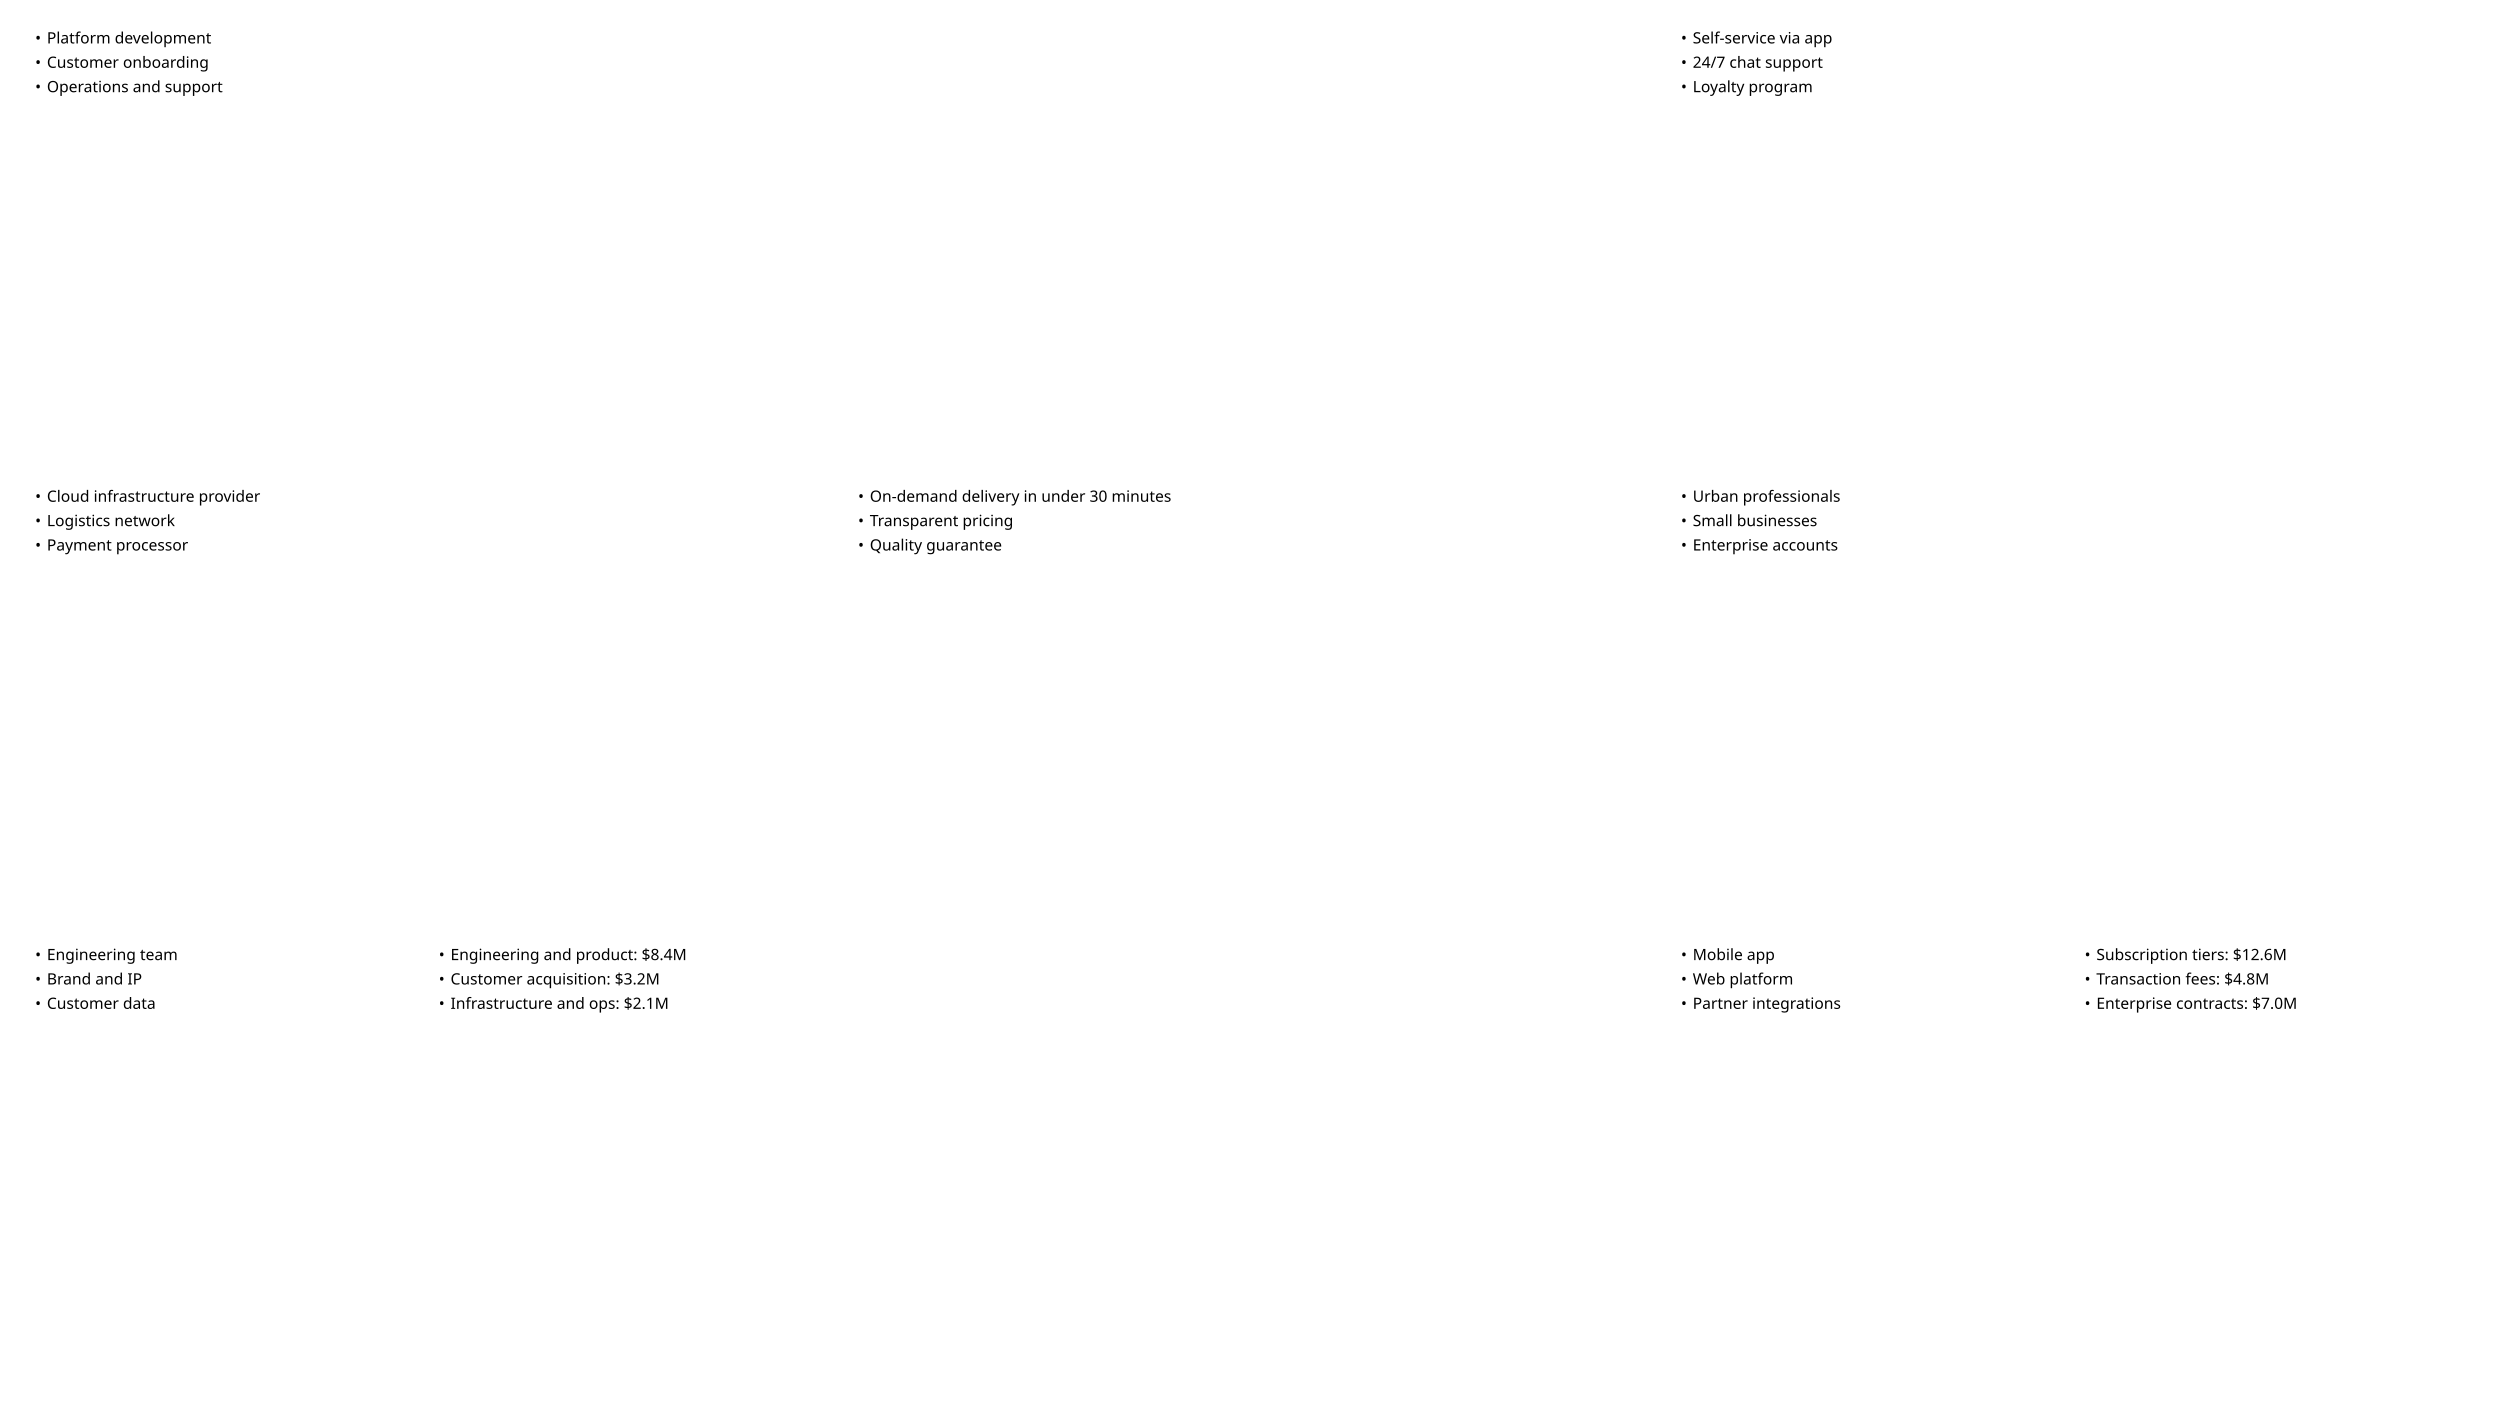
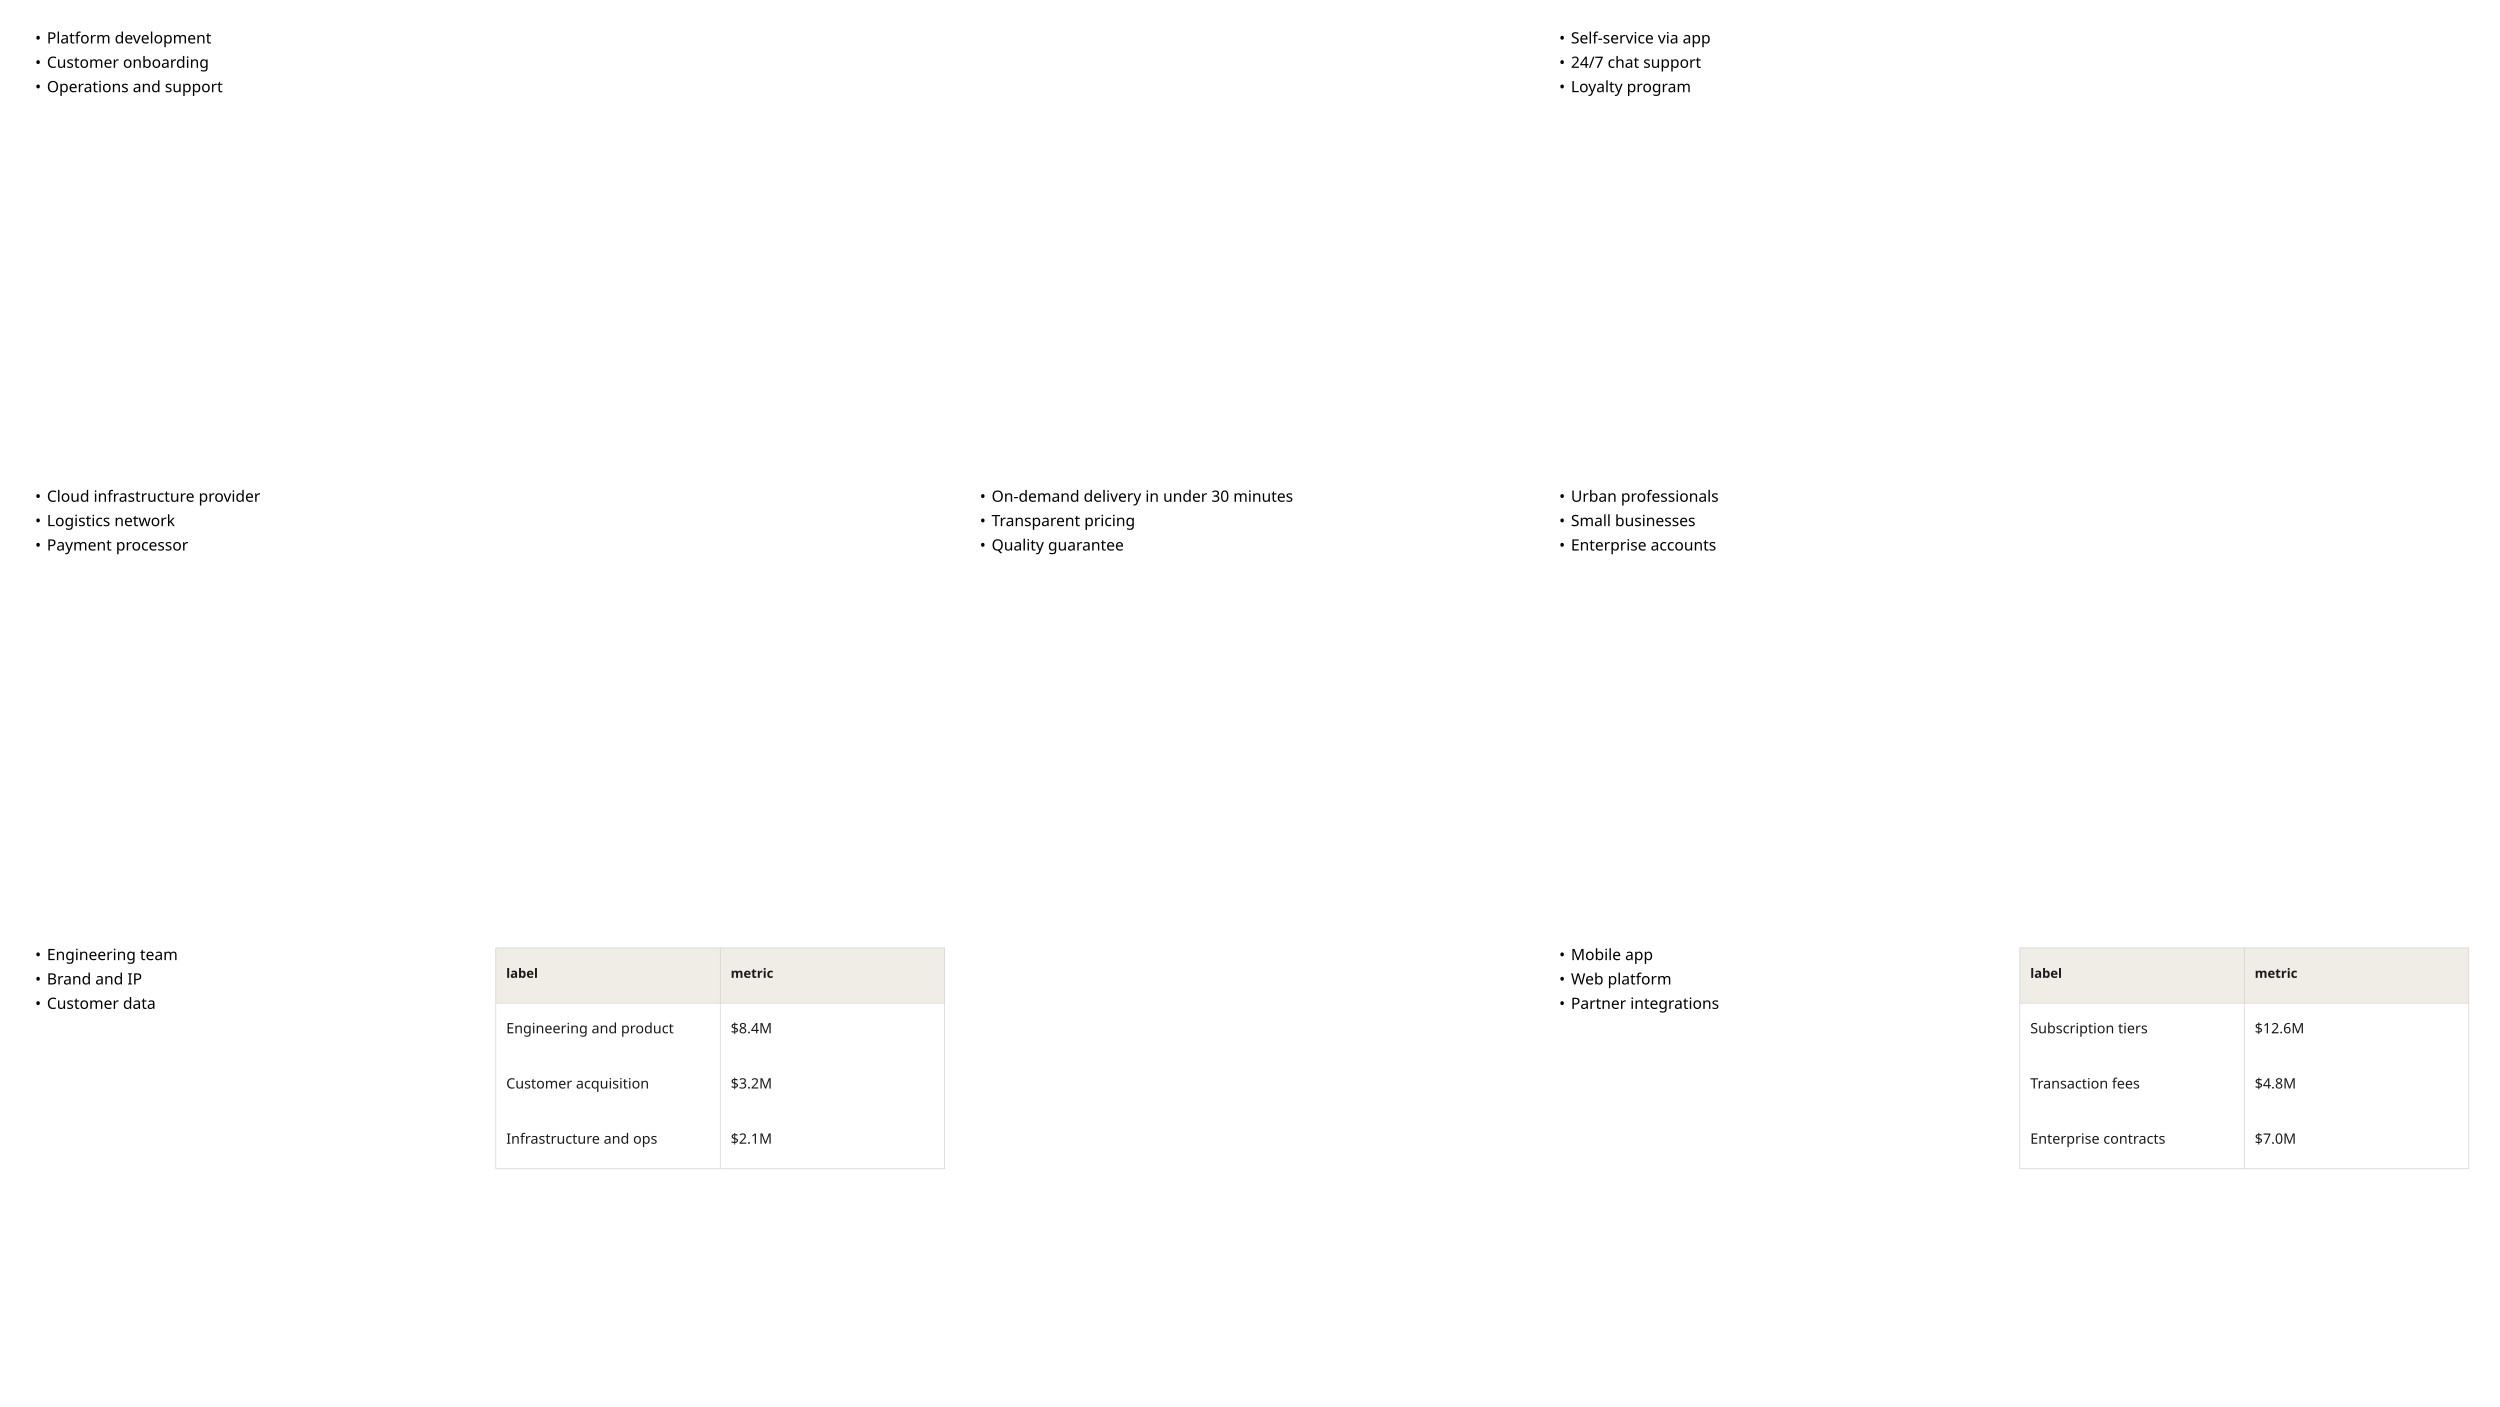
<svg xmlns="http://www.w3.org/2000/svg" width="1920" height="1080" viewBox="0 0 1920 1080" shape-rendering="geometricPrecision" text-rendering="optimizeLegibility" role="img" aria-labelledby="svg-title svg-desc">
  <defs>
    <marker id="ah-000000" viewBox="0 0 8 5" markerWidth="8" markerHeight="5" refX="8" refY="2.5" orient="auto-start-reverse" markerUnits="userSpaceOnUse">
      <path d="M0,0 L8,2.5 L0,5 Z" fill="#000000" />
    </marker>
  </defs>
  <g id="layer_content" data-layer="content" data-z="">
    <g id="zone_key_partners" data-type="bullet_list">
      <text font-family="primary" font-size="12" font-weight="400" fill="black" text-anchor="start" x="27" y="385.36">
        <tspan>•</tspan>
      </text>
      <text font-family="primary" font-size="12" font-weight="400" fill="black" text-anchor="start" x="36" y="385.36">
        <tspan>Cloud infrastructure provider</tspan>
      </text>
      <text font-family="primary" font-size="12" font-weight="400" fill="black" text-anchor="start" x="27" y="404.08">
        <tspan>•</tspan>
      </text>
      <text font-family="primary" font-size="12" font-weight="400" fill="black" text-anchor="start" x="36" y="404.08">
        <tspan>Logistics network</tspan>
      </text>
      <text font-family="primary" font-size="12" font-weight="400" fill="black" text-anchor="start" x="27" y="422.8">
        <tspan>•</tspan>
      </text>
      <text font-family="primary" font-size="12" font-weight="400" fill="black" text-anchor="start" x="36" y="422.8">
        <tspan>Payment processor</tspan>
      </text>
    </g>
    <g id="zone_key_activities" data-type="bullet_list">
      <text font-family="primary" font-size="12" font-weight="400" fill="black" text-anchor="start" x="27" y="33.36">
        <tspan>•</tspan>
      </text>
      <text font-family="primary" font-size="12" font-weight="400" fill="black" text-anchor="start" x="36" y="33.36">
        <tspan>Platform development</tspan>
      </text>
      <text font-family="primary" font-size="12" font-weight="400" fill="black" text-anchor="start" x="27" y="52.08">
        <tspan>•</tspan>
      </text>
      <text font-family="primary" font-size="12" font-weight="400" fill="black" text-anchor="start" x="36" y="52.08">
        <tspan>Customer onboarding</tspan>
      </text>
      <text font-family="primary" font-size="12" font-weight="400" fill="black" text-anchor="start" x="27" y="70.8">
        <tspan>•</tspan>
      </text>
      <text font-family="primary" font-size="12" font-weight="400" fill="black" text-anchor="start" x="36" y="70.8">
        <tspan>Operations and support</tspan>
      </text>
    </g>
    <g id="zone_key_resources" data-type="bullet_list">
      <text font-family="primary" font-size="12" font-weight="400" fill="black" text-anchor="start" x="27" y="737.36">
        <tspan>•</tspan>
      </text>
      <text font-family="primary" font-size="12" font-weight="400" fill="black" text-anchor="start" x="36" y="737.36">
        <tspan>Engineering team</tspan>
      </text>
      <text font-family="primary" font-size="12" font-weight="400" fill="black" text-anchor="start" x="27" y="756.08">
        <tspan>•</tspan>
      </text>
      <text font-family="primary" font-size="12" font-weight="400" fill="black" text-anchor="start" x="36" y="756.08">
        <tspan>Brand and IP</tspan>
      </text>
      <text font-family="primary" font-size="12" font-weight="400" fill="black" text-anchor="start" x="27" y="774.8">
        <tspan>•</tspan>
      </text>
      <text font-family="primary" font-size="12" font-weight="400" fill="black" text-anchor="start" x="36" y="774.8">
        <tspan>Customer data</tspan>
      </text>
    </g>
    <g id="zone_value_propositions" data-type="bullet_list">
-       <text font-family="primary" font-size="12" font-weight="400" fill="black" text-anchor="start" x="659" y="385.36">
+       <text font-family="primary" font-size="12" font-weight="400" fill="black" text-anchor="start" x="752.538" y="385.36">
        <tspan>•</tspan>
      </text>
-       <text font-family="primary" font-size="12" font-weight="400" fill="black" text-anchor="start" x="668" y="385.36">
+       <text font-family="primary" font-size="12" font-weight="400" fill="black" text-anchor="start" x="761.538" y="385.36">
        <tspan>On-demand delivery in under 30 minutes</tspan>
      </text>
-       <text font-family="primary" font-size="12" font-weight="400" fill="black" text-anchor="start" x="659" y="404.08">
+       <text font-family="primary" font-size="12" font-weight="400" fill="black" text-anchor="start" x="752.538" y="404.08">
        <tspan>•</tspan>
      </text>
-       <text font-family="primary" font-size="12" font-weight="400" fill="black" text-anchor="start" x="668" y="404.08">
+       <text font-family="primary" font-size="12" font-weight="400" fill="black" text-anchor="start" x="761.538" y="404.08">
        <tspan>Transparent pricing</tspan>
      </text>
-       <text font-family="primary" font-size="12" font-weight="400" fill="black" text-anchor="start" x="659" y="422.8">
+       <text font-family="primary" font-size="12" font-weight="400" fill="black" text-anchor="start" x="752.538" y="422.8">
        <tspan>•</tspan>
      </text>
-       <text font-family="primary" font-size="12" font-weight="400" fill="black" text-anchor="start" x="668" y="422.8">
+       <text font-family="primary" font-size="12" font-weight="400" fill="black" text-anchor="start" x="761.538" y="422.8">
        <tspan>Quality guarantee</tspan>
      </text>
    </g>
    <g id="zone_customer_relationships" data-type="bullet_list">
-       <text font-family="primary" font-size="12" font-weight="400" fill="black" text-anchor="start" x="1291" y="33.36">
+       <text font-family="primary" font-size="12" font-weight="400" fill="black" text-anchor="start" x="1197.462" y="33.36">
        <tspan>•</tspan>
      </text>
-       <text font-family="primary" font-size="12" font-weight="400" fill="black" text-anchor="start" x="1300" y="33.36">
+       <text font-family="primary" font-size="12" font-weight="400" fill="black" text-anchor="start" x="1206.462" y="33.36">
        <tspan>Self-service via app</tspan>
      </text>
-       <text font-family="primary" font-size="12" font-weight="400" fill="black" text-anchor="start" x="1291" y="52.08">
+       <text font-family="primary" font-size="12" font-weight="400" fill="black" text-anchor="start" x="1197.462" y="52.08">
        <tspan>•</tspan>
      </text>
-       <text font-family="primary" font-size="12" font-weight="400" fill="black" text-anchor="start" x="1300" y="52.08">
+       <text font-family="primary" font-size="12" font-weight="400" fill="black" text-anchor="start" x="1206.462" y="52.08">
        <tspan>24/7 chat support</tspan>
      </text>
-       <text font-family="primary" font-size="12" font-weight="400" fill="black" text-anchor="start" x="1291" y="70.8">
+       <text font-family="primary" font-size="12" font-weight="400" fill="black" text-anchor="start" x="1197.462" y="70.8">
        <tspan>•</tspan>
      </text>
-       <text font-family="primary" font-size="12" font-weight="400" fill="black" text-anchor="start" x="1300" y="70.8">
+       <text font-family="primary" font-size="12" font-weight="400" fill="black" text-anchor="start" x="1206.462" y="70.8">
        <tspan>Loyalty program</tspan>
      </text>
    </g>
    <g id="zone_channels" data-type="bullet_list">
-       <text font-family="primary" font-size="12" font-weight="400" fill="black" text-anchor="start" x="1291" y="737.36">
+       <text font-family="primary" font-size="12" font-weight="400" fill="black" text-anchor="start" x="1197.462" y="737.36">
        <tspan>•</tspan>
      </text>
-       <text font-family="primary" font-size="12" font-weight="400" fill="black" text-anchor="start" x="1300" y="737.36">
+       <text font-family="primary" font-size="12" font-weight="400" fill="black" text-anchor="start" x="1206.462" y="737.36">
        <tspan>Mobile app</tspan>
      </text>
-       <text font-family="primary" font-size="12" font-weight="400" fill="black" text-anchor="start" x="1291" y="756.08">
+       <text font-family="primary" font-size="12" font-weight="400" fill="black" text-anchor="start" x="1197.462" y="756.08">
        <tspan>•</tspan>
      </text>
-       <text font-family="primary" font-size="12" font-weight="400" fill="black" text-anchor="start" x="1300" y="756.08">
+       <text font-family="primary" font-size="12" font-weight="400" fill="black" text-anchor="start" x="1206.462" y="756.08">
        <tspan>Web platform</tspan>
      </text>
-       <text font-family="primary" font-size="12" font-weight="400" fill="black" text-anchor="start" x="1291" y="774.8">
+       <text font-family="primary" font-size="12" font-weight="400" fill="black" text-anchor="start" x="1197.462" y="774.8">
        <tspan>•</tspan>
      </text>
-       <text font-family="primary" font-size="12" font-weight="400" fill="black" text-anchor="start" x="1300" y="774.8">
+       <text font-family="primary" font-size="12" font-weight="400" fill="black" text-anchor="start" x="1206.462" y="774.8">
        <tspan>Partner integrations</tspan>
      </text>
    </g>
    <g id="zone_customer_segments" data-type="bullet_list">
-       <text font-family="primary" font-size="12" font-weight="400" fill="black" text-anchor="start" x="1291" y="385.36">
+       <text font-family="primary" font-size="12" font-weight="400" fill="black" text-anchor="start" x="1197.462" y="385.36">
        <tspan>•</tspan>
      </text>
-       <text font-family="primary" font-size="12" font-weight="400" fill="black" text-anchor="start" x="1300" y="385.36">
+       <text font-family="primary" font-size="12" font-weight="400" fill="black" text-anchor="start" x="1206.462" y="385.36">
        <tspan>Urban professionals</tspan>
      </text>
-       <text font-family="primary" font-size="12" font-weight="400" fill="black" text-anchor="start" x="1291" y="404.08">
+       <text font-family="primary" font-size="12" font-weight="400" fill="black" text-anchor="start" x="1197.462" y="404.08">
        <tspan>•</tspan>
      </text>
-       <text font-family="primary" font-size="12" font-weight="400" fill="black" text-anchor="start" x="1300" y="404.08">
+       <text font-family="primary" font-size="12" font-weight="400" fill="black" text-anchor="start" x="1206.462" y="404.08">
        <tspan>Small businesses</tspan>
      </text>
-       <text font-family="primary" font-size="12" font-weight="400" fill="black" text-anchor="start" x="1291" y="422.8">
+       <text font-family="primary" font-size="12" font-weight="400" fill="black" text-anchor="start" x="1197.462" y="422.8">
        <tspan>•</tspan>
      </text>
-       <text font-family="primary" font-size="12" font-weight="400" fill="black" text-anchor="start" x="1300" y="422.8">
+       <text font-family="primary" font-size="12" font-weight="400" fill="black" text-anchor="start" x="1206.462" y="422.8">
        <tspan>Enterprise accounts</tspan>
      </text>
    </g>
-     <g id="zone_cost_structure" data-type="bullet_list">
-       <text font-family="primary" font-size="12" font-weight="400" fill="black" text-anchor="start" x="337" y="737.36">
-         <tspan>•</tspan>
-       </text>
-       <text font-family="primary" font-size="12" font-weight="400" fill="black" text-anchor="start" x="346" y="737.36">
-         <tspan>Engineering and product: $8.4M</tspan>
-       </text>
-       <text font-family="primary" font-size="12" font-weight="400" fill="black" text-anchor="start" x="337" y="756.08">
-         <tspan>•</tspan>
-       </text>
-       <text font-family="primary" font-size="12" font-weight="400" fill="black" text-anchor="start" x="346" y="756.08">
-         <tspan>Customer acquisition: $3.2M</tspan>
-       </text>
-       <text font-family="primary" font-size="12" font-weight="400" fill="black" text-anchor="start" x="337" y="774.8">
-         <tspan>•</tspan>
-       </text>
-       <text font-family="primary" font-size="12" font-weight="400" fill="black" text-anchor="start" x="346" y="774.8">
-         <tspan>Infrastructure and ops: $2.1M</tspan>
-       </text>
+     <g id="zone_cost_structure" data-type="table">
+       <rect x="380.769" y="728" width="344.769" height="42.4" fill="#F0EDE6" />
+       <text font-family="primary" font-size="10" font-weight="700" fill="#1A1A1A" text-anchor="start" x="388.769" y="751">label</text>
+       <text font-family="primary" font-size="10" font-weight="700" fill="#1A1A1A" text-anchor="start" x="561.154" y="751">metric</text>
+       <text font-family="primary" font-size="11" font-weight="400" fill="#1A1A1A" text-anchor="start" x="388.769" y="793.58">Engineering and product</text>
+       <text font-family="primary" font-size="11" font-weight="400" fill="#1A1A1A" text-anchor="start" x="561.154" y="793.58">$8.4M</text>
+       <text font-family="primary" font-size="11" font-weight="400" fill="#1A1A1A" text-anchor="start" x="388.769" y="835.98">Customer acquisition</text>
+       <text font-family="primary" font-size="11" font-weight="400" fill="#1A1A1A" text-anchor="start" x="561.154" y="835.98">$3.2M</text>
+       <text font-family="primary" font-size="11" font-weight="400" fill="#1A1A1A" text-anchor="start" x="388.769" y="878.38">Infrastructure and ops</text>
+       <text font-family="primary" font-size="11" font-weight="400" fill="#1A1A1A" text-anchor="start" x="561.154" y="878.38">$2.1M</text>
+       <rect x="380.769" y="728" width="344.769" height="169.6" fill="none" stroke="#D0CEC8" stroke-width="0.5" />
+       <line x1="380.769" y1="770.4" x2="725.538" y2="770.4" stroke="#D0CEC8" stroke-width="0.5" />
+       <line x1="553.154" y1="728" x2="553.154" y2="897.6" stroke="#D0CEC8" stroke-width="0.5" />
    </g>
-     <g id="zone_revenue_streams" data-type="bullet_list">
-       <text font-family="primary" font-size="12" font-weight="400" fill="black" text-anchor="start" x="1601" y="737.36">
-         <tspan>•</tspan>
-       </text>
-       <text font-family="primary" font-size="12" font-weight="400" fill="black" text-anchor="start" x="1610" y="737.36">
-         <tspan>Subscription tiers: $12.6M</tspan>
-       </text>
-       <text font-family="primary" font-size="12" font-weight="400" fill="black" text-anchor="start" x="1601" y="756.08">
-         <tspan>•</tspan>
-       </text>
-       <text font-family="primary" font-size="12" font-weight="400" fill="black" text-anchor="start" x="1610" y="756.08">
-         <tspan>Transaction fees: $4.8M</tspan>
-       </text>
-       <text font-family="primary" font-size="12" font-weight="400" fill="black" text-anchor="start" x="1601" y="774.8">
-         <tspan>•</tspan>
-       </text>
-       <text font-family="primary" font-size="12" font-weight="400" fill="black" text-anchor="start" x="1610" y="774.8">
-         <tspan>Enterprise contracts: $7.0M</tspan>
-       </text>
+     <g id="zone_revenue_streams" data-type="table">
+       <rect x="1551.231" y="728" width="344.769" height="42.4" fill="#F0EDE6" />
+       <text font-family="primary" font-size="10" font-weight="700" fill="#1A1A1A" text-anchor="start" x="1559.231" y="751">label</text>
+       <text font-family="primary" font-size="10" font-weight="700" fill="#1A1A1A" text-anchor="start" x="1731.615" y="751">metric</text>
+       <text font-family="primary" font-size="11" font-weight="400" fill="#1A1A1A" text-anchor="start" x="1559.231" y="793.58">Subscription tiers</text>
+       <text font-family="primary" font-size="11" font-weight="400" fill="#1A1A1A" text-anchor="start" x="1731.615" y="793.58">$12.6M</text>
+       <text font-family="primary" font-size="11" font-weight="400" fill="#1A1A1A" text-anchor="start" x="1559.231" y="835.98">Transaction fees</text>
+       <text font-family="primary" font-size="11" font-weight="400" fill="#1A1A1A" text-anchor="start" x="1731.615" y="835.98">$4.8M</text>
+       <text font-family="primary" font-size="11" font-weight="400" fill="#1A1A1A" text-anchor="start" x="1559.231" y="878.38">Enterprise contracts</text>
+       <text font-family="primary" font-size="11" font-weight="400" fill="#1A1A1A" text-anchor="start" x="1731.615" y="878.38">$7.0M</text>
+       <rect x="1551.231" y="728" width="344.769" height="169.6" fill="none" stroke="#D0CEC8" stroke-width="0.5" />
+       <line x1="1551.231" y1="770.4" x2="1896" y2="770.4" stroke="#D0CEC8" stroke-width="0.5" />
+       <line x1="1723.615" y1="728" x2="1723.615" y2="897.6" stroke="#D0CEC8" stroke-width="0.5" />
    </g>
  </g>
</svg>
